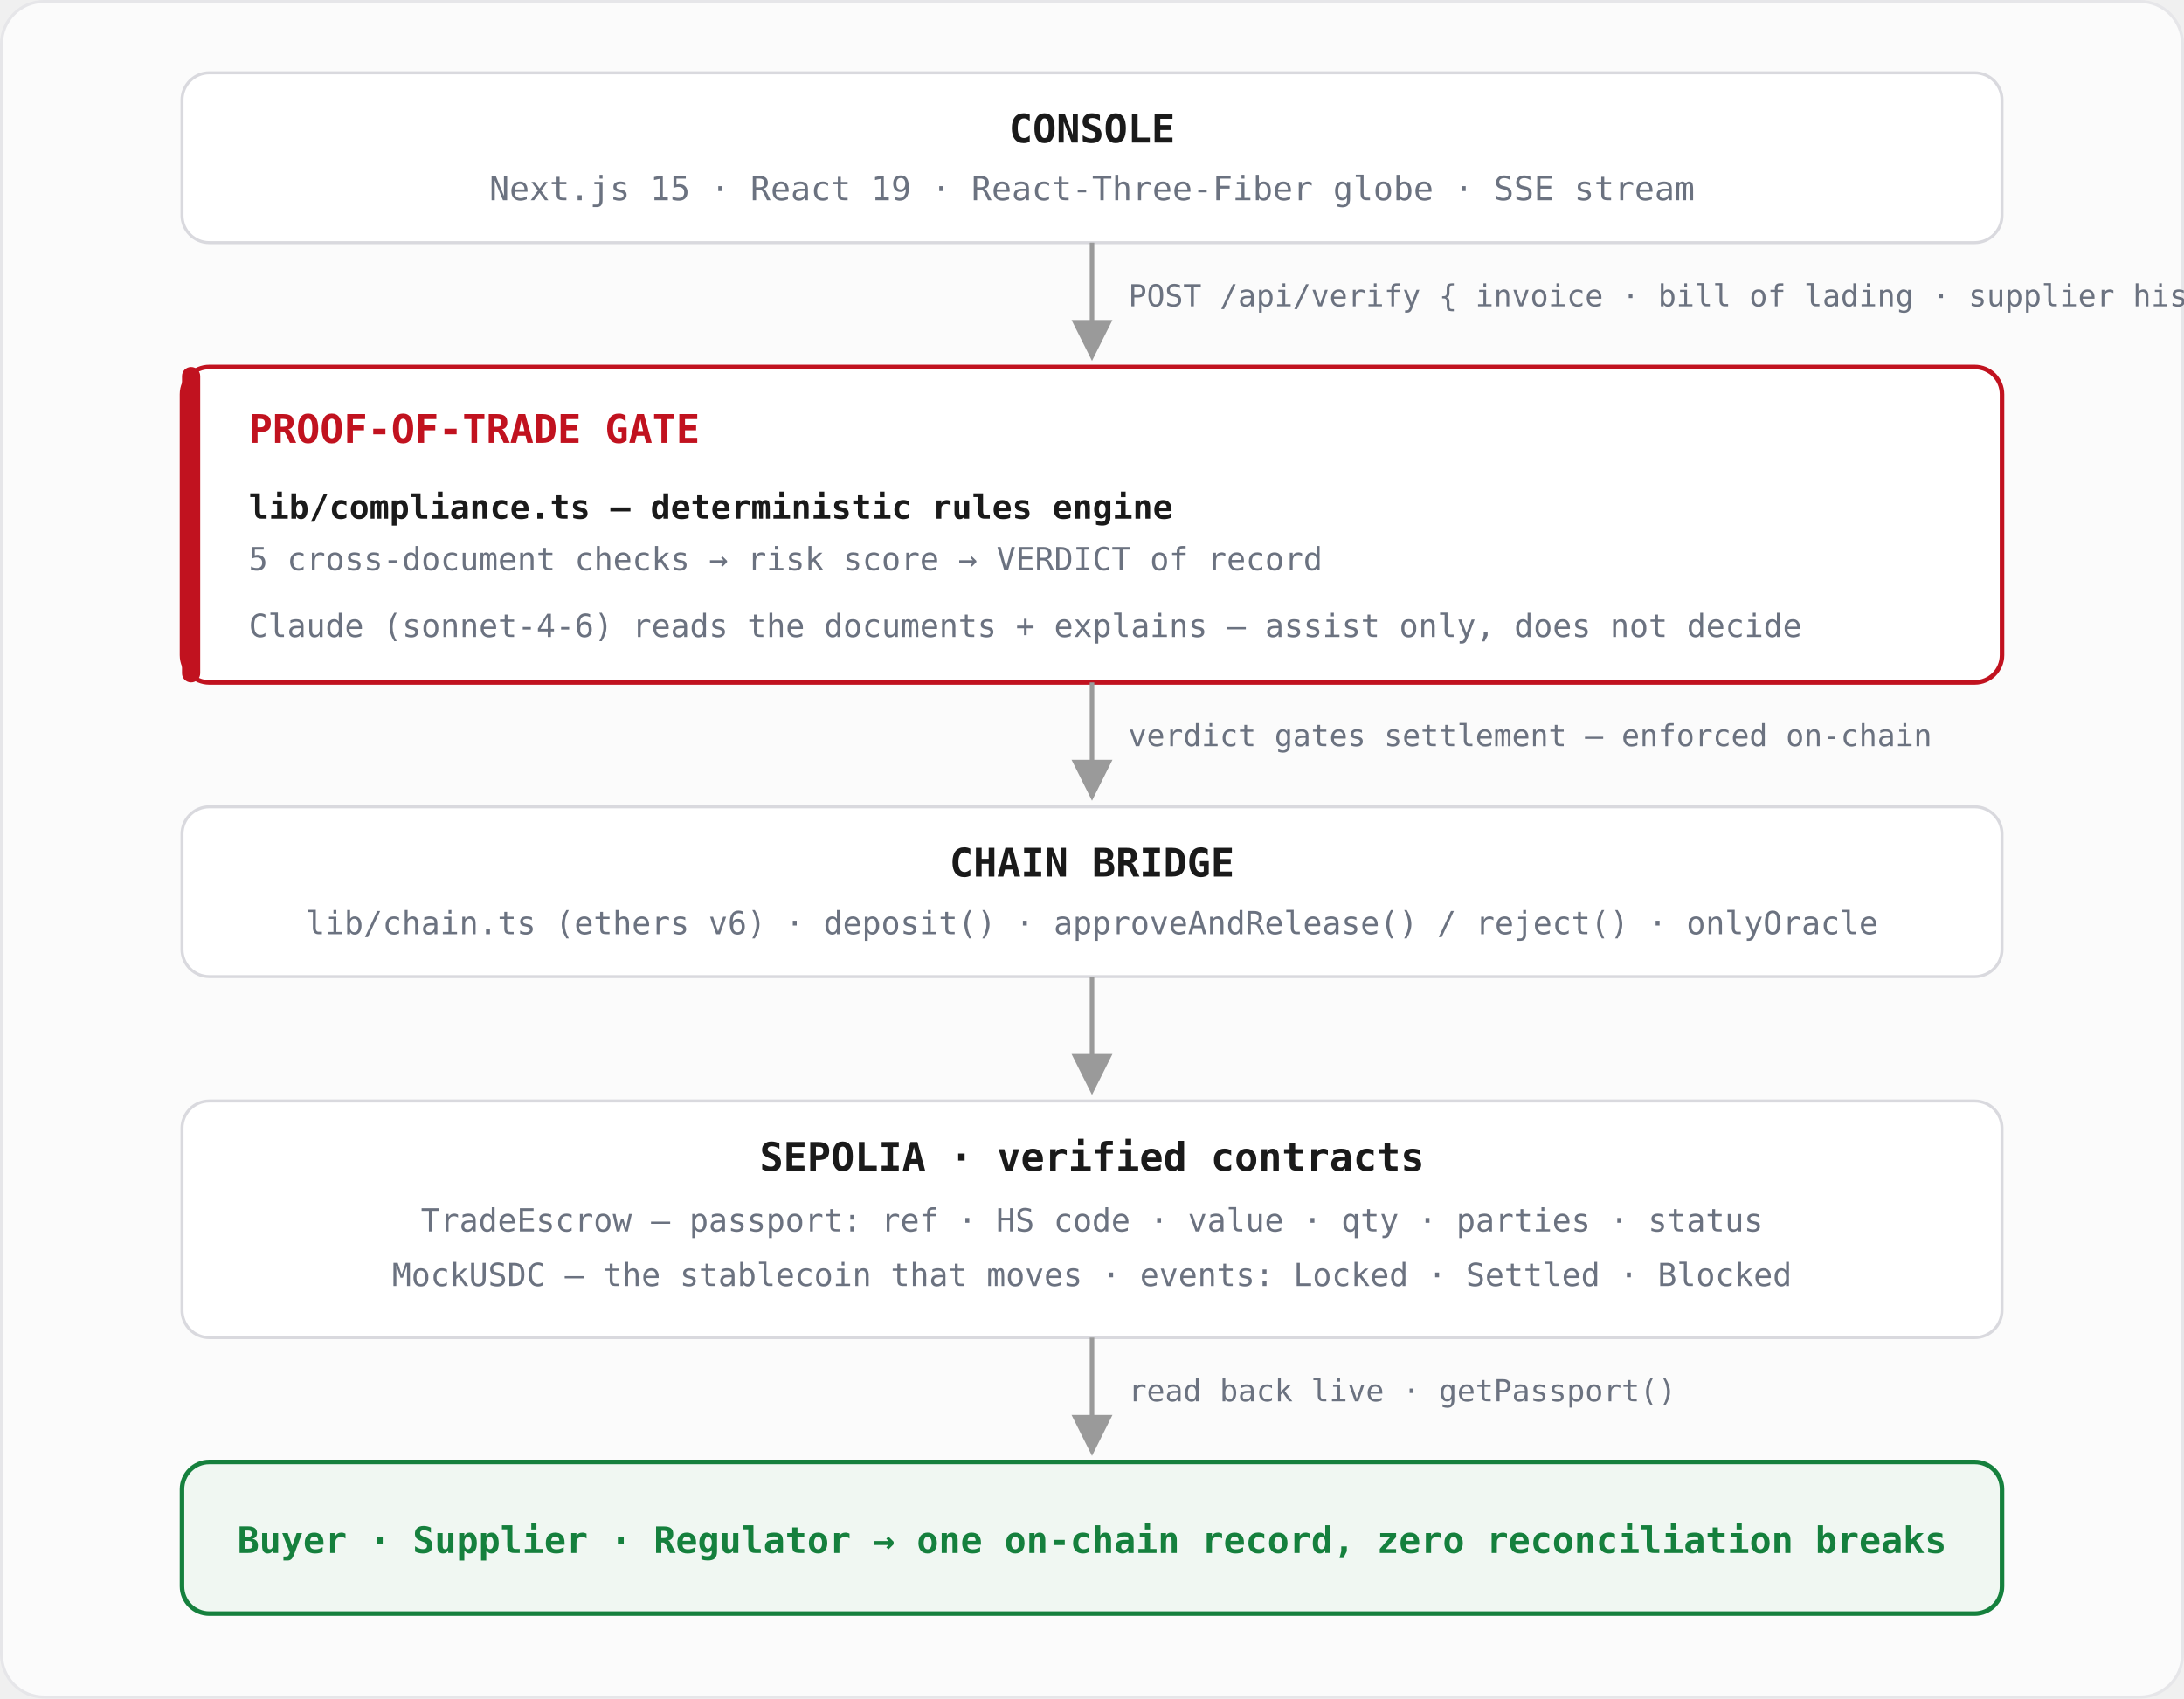
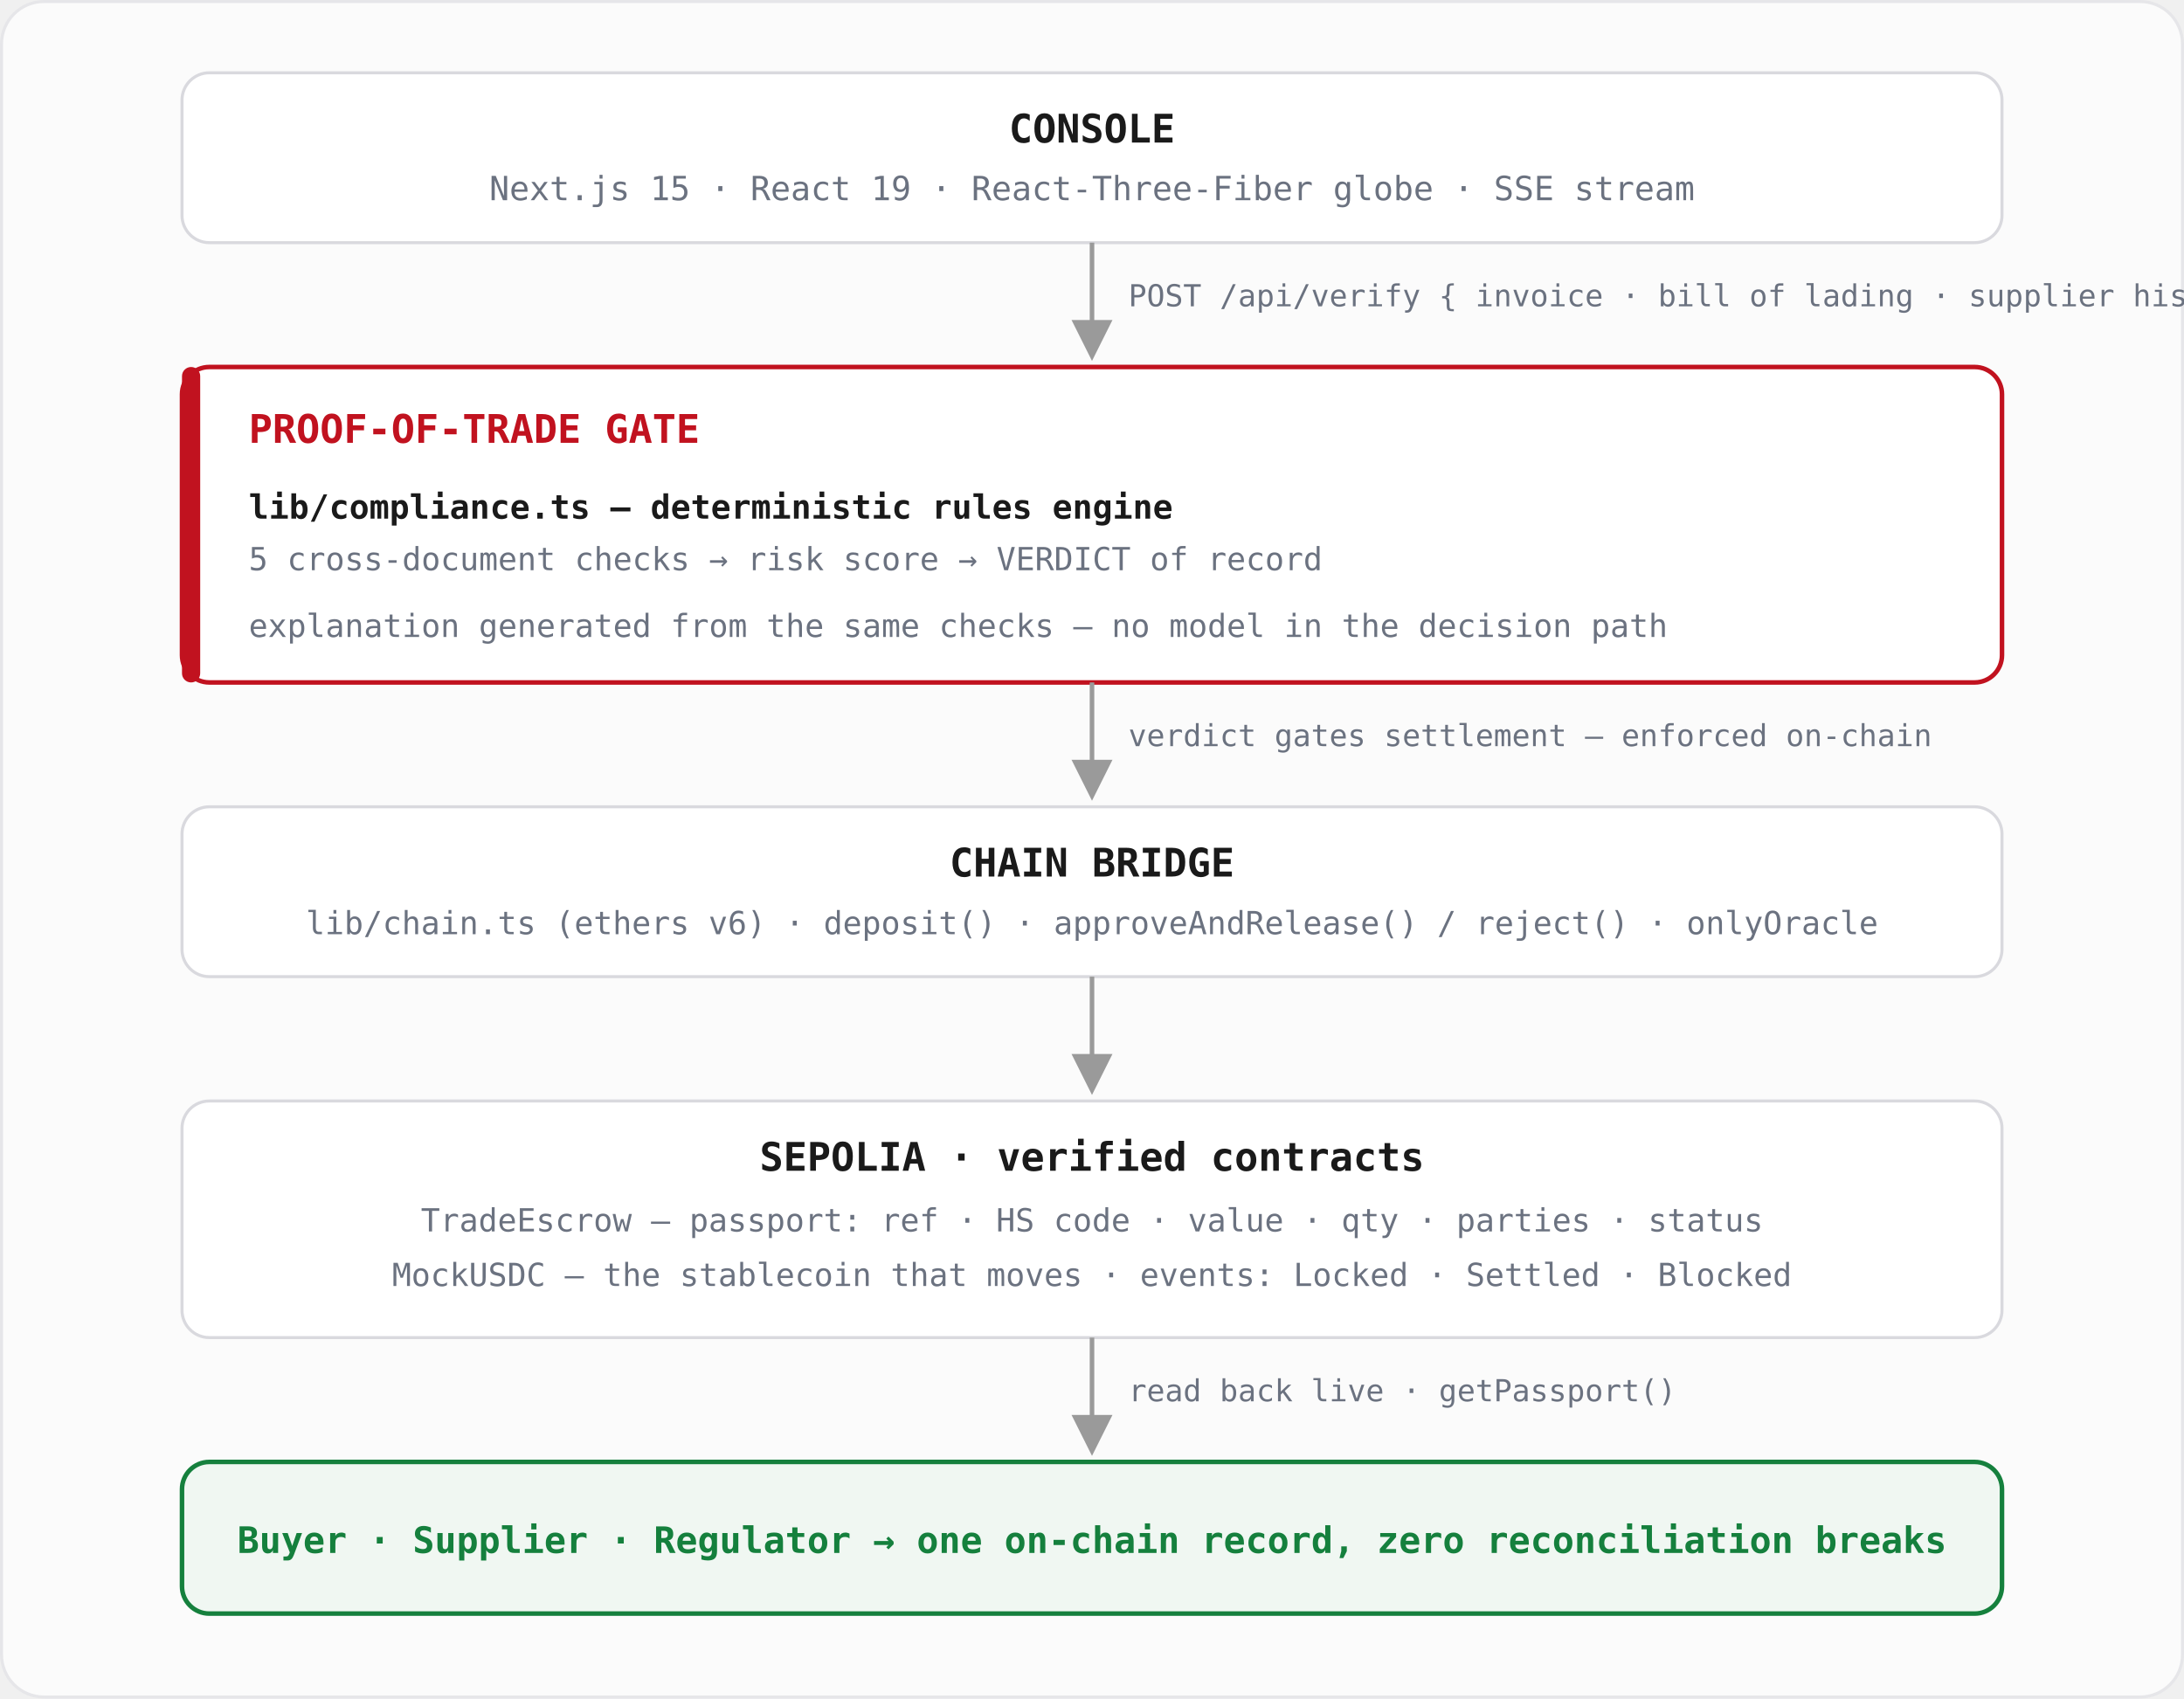
<svg xmlns="http://www.w3.org/2000/svg" viewBox="0 0 720 560" font-family="ui-monospace, 'JetBrains Mono', 'SF Mono', Menlo, monospace">
  <rect x="0.5" y="0.5" width="719" height="559" rx="14" fill="#fbfbfb" stroke="#e6e6e9" />
  <defs>
    <marker id="ah" markerWidth="10" markerHeight="10" refX="5" refY="4.5" orient="auto">
      <path d="M0,0 L9,4.5 L0,9 z" fill="#9a9a9a" />
    </marker>
  </defs>
  <rect x="60" y="24" width="600" height="56" rx="9" fill="#ffffff" stroke="#d9d9de" />
  <text x="360" y="47" text-anchor="middle" font-size="13" font-weight="700" fill="#1a1a1a">CONSOLE</text>
  <text x="360" y="66" text-anchor="middle" font-size="11" fill="#6b7280">Next.js 15 · React 19 · React-Three-Fiber globe · SSE stream</text>
  <line x1="360" y1="80" x2="360" y2="113" stroke="#9a9a9a" stroke-width="1.5" marker-end="url(#ah)" />
  <text x="372" y="101" font-size="10" fill="#6b7280">POST /api/verify   { invoice · bill of lading · supplier history }</text>
  <rect x="60" y="121" width="600" height="104" rx="9" fill="#ffffff" stroke="#c1121f" stroke-width="1.5" />
  <rect x="60" y="121" width="6" height="104" rx="3" fill="#c1121f" />
  <text x="82" y="146" font-size="13" font-weight="700" fill="#c1121f">PROOF-OF-TRADE GATE</text>
  <text x="82" y="171" font-size="11" font-weight="700" fill="#1a1a1a">lib/compliance.ts — deterministic rules engine</text>
  <text x="82" y="188" font-size="10.5" fill="#6b7280">5 cross-document checks  →  risk score  →  VERDICT of record</text>
-   <text x="82" y="210" font-size="10.5" fill="#6b7280">Claude (sonnet-4-6) reads the documents + explains — assist only, does not decide</text>
+   <text x="82" y="210" font-size="10.5" fill="#6b7280">explanation generated from the same checks — no model in the decision path</text>
  <line x1="360" y1="225" x2="360" y2="258" stroke="#9a9a9a" stroke-width="1.5" marker-end="url(#ah)" />
  <text x="372" y="246" font-size="10" fill="#6b7280">verdict gates settlement — enforced on-chain</text>
  <rect x="60" y="266" width="600" height="56" rx="9" fill="#ffffff" stroke="#d9d9de" />
  <text x="360" y="289" text-anchor="middle" font-size="13" font-weight="700" fill="#1a1a1a">CHAIN BRIDGE</text>
  <text x="360" y="308" text-anchor="middle" font-size="10.5" fill="#6b7280">lib/chain.ts (ethers v6) · deposit() · approveAndRelease() / reject() · onlyOracle</text>
  <line x1="360" y1="322" x2="360" y2="355" stroke="#9a9a9a" stroke-width="1.5" marker-end="url(#ah)" />
  <rect x="60" y="363" width="600" height="78" rx="9" fill="#ffffff" stroke="#d9d9de" />
  <text x="360" y="386" text-anchor="middle" font-size="13" font-weight="700" fill="#1a1a1a">SEPOLIA · verified contracts</text>
  <text x="360" y="406" text-anchor="middle" font-size="10.5" fill="#6b7280">TradeEscrow — passport: ref · HS code · value · qty · parties · status</text>
  <text x="360" y="424" text-anchor="middle" font-size="10.5" fill="#6b7280">MockUSDC — the stablecoin that moves    ·    events: Locked · Settled · Blocked</text>
  <line x1="360" y1="441" x2="360" y2="474" stroke="#9a9a9a" stroke-width="1.5" marker-end="url(#ah)" />
  <text x="372" y="462" font-size="10" fill="#6b7280">read back live · getPassport()</text>
  <rect x="60" y="482" width="600" height="50" rx="9" fill="#f0f7f2" stroke="#15803d" stroke-width="1.5" />
  <text x="360" y="512" text-anchor="middle" font-size="12" font-weight="700" fill="#15803d">Buyer · Supplier · Regulator  →  one on-chain record, zero reconciliation breaks</text>
</svg>
